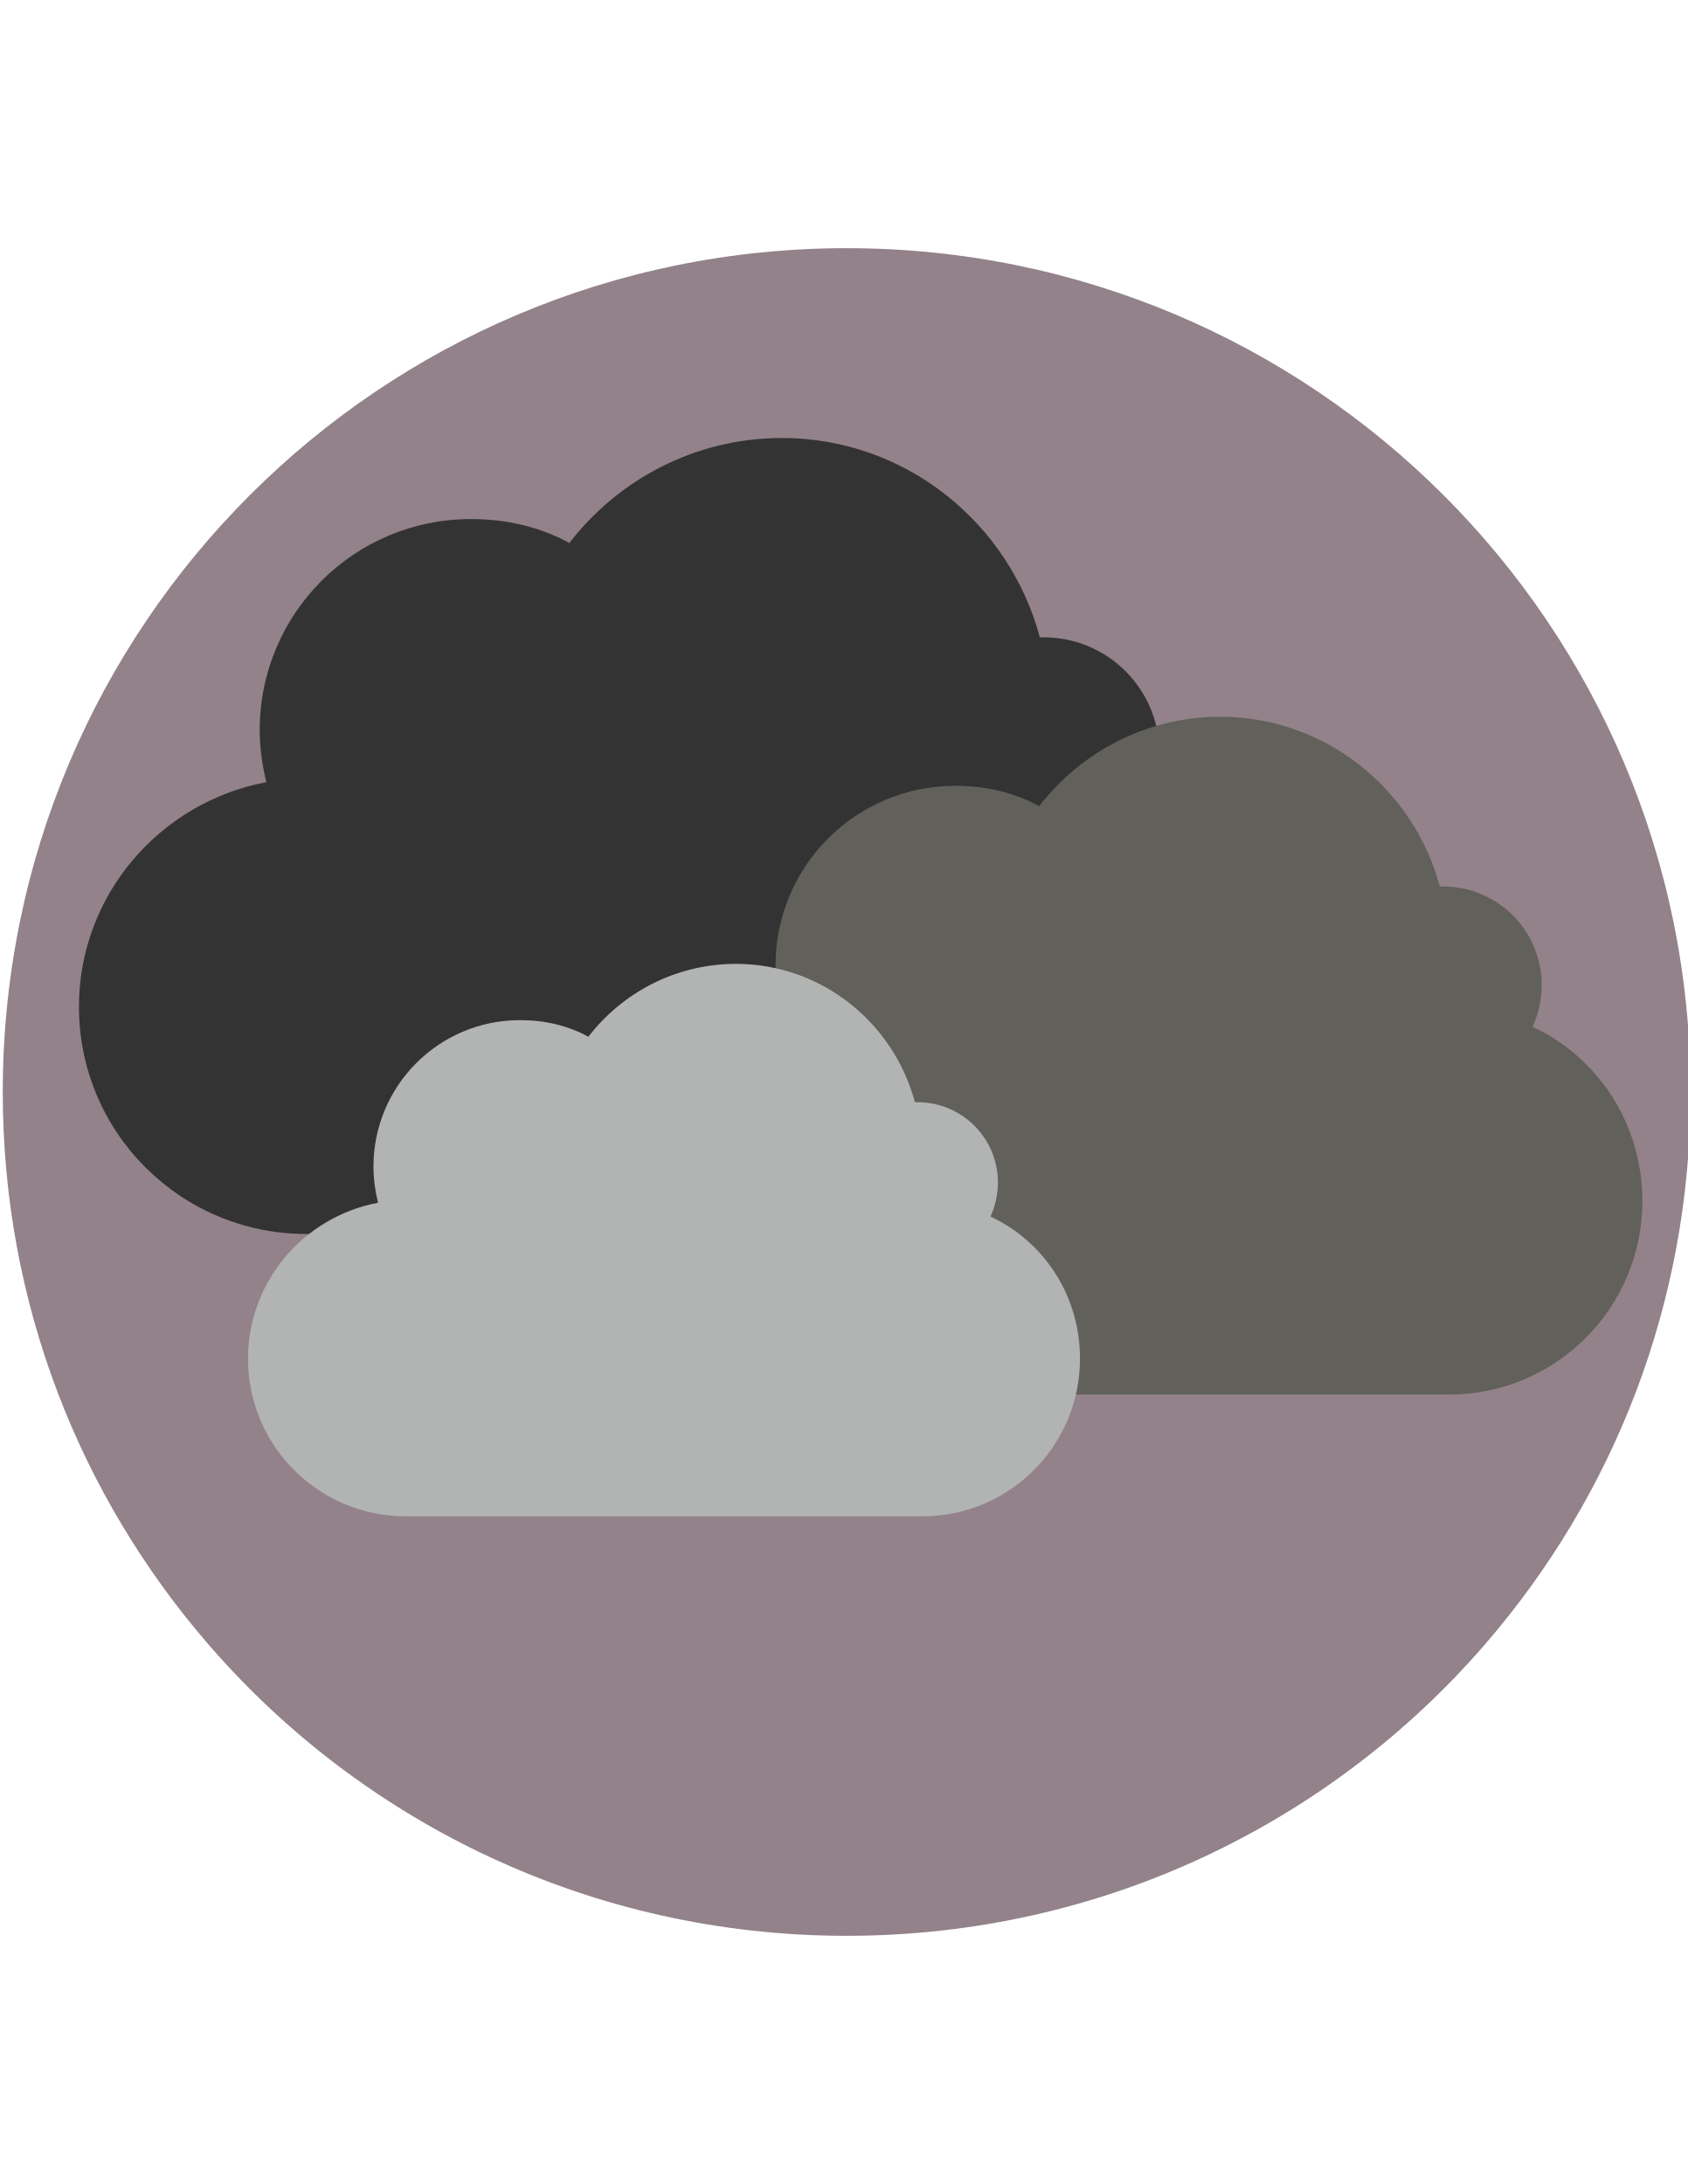
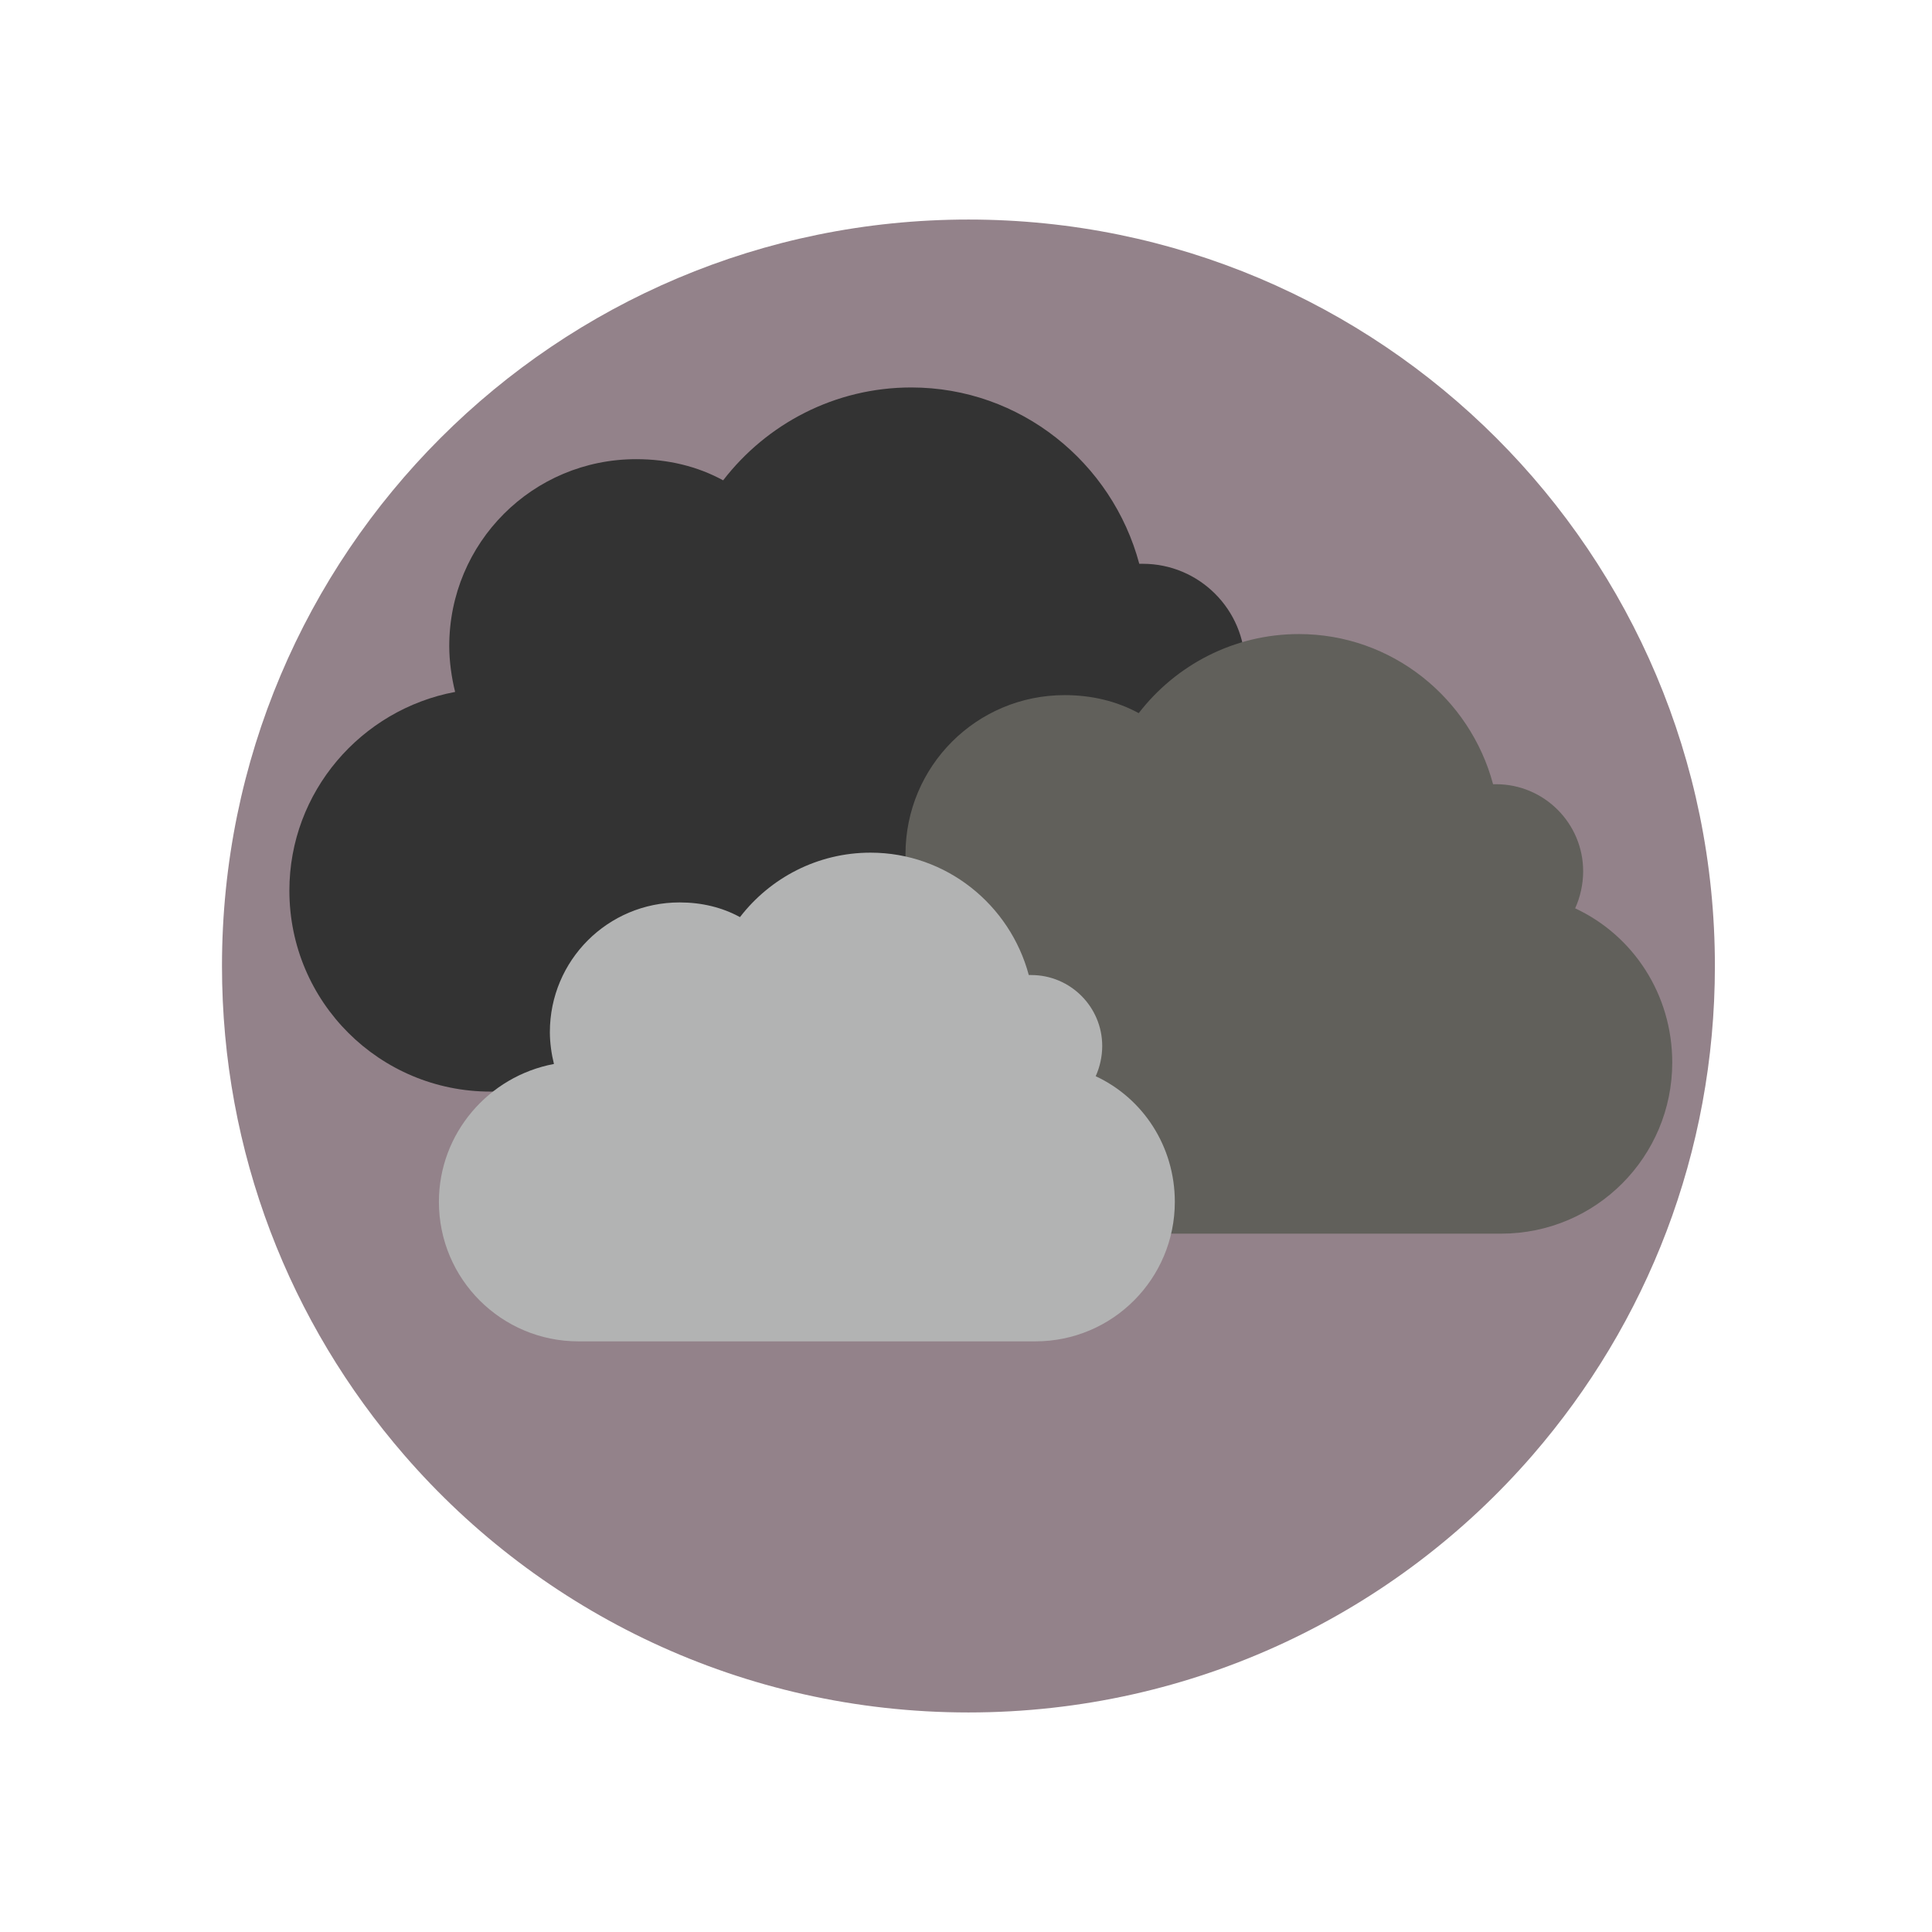
- <svg xmlns="http://www.w3.org/2000/svg" version="1.1" id="Layer_1" x="0px" y="0px" width="612px" height="792px" viewBox="0 0 612 792" enable-background="new 0 0 612 792" xml:space="preserve">
+ <svg xmlns="http://www.w3.org/2000/svg" version="1.1" id="Layer_1" x="0px" y="0px" width="160px" height="160px" viewBox="0 0 612 792" enable-background="new 0 0 612 792" xml:space="preserve">
  <g>
    <path fill="#93828A" d="M613,396c0,76.62-27.949,146.494-74.693,200.466C482.408,661.039,399.522,702,307,702   c-92.523,0-175.408-40.961-231.307-105.534C28.95,542.494,1,472.62,1,396C1,226.856,137.856,90,307,90S613,226.856,613,396z" />
    <path fill="#333333" d="M416.55,290.874c2.409-5.301,3.855-11.565,3.855-17.83c0-23.131-18.794-41.924-41.925-41.924   c-0.481,0-0.964,0-1.445,0c-11.084-41.443-48.671-72.284-93.486-72.284c-31.323,0-59.273,14.938-77.103,38.069   c-10.602-5.783-22.648-8.674-35.66-8.674c-42.406,0-76.621,34.214-76.621,76.62c0,6.265,0.964,13.011,2.41,18.794   c-38.551,7.229-67.947,40.96-67.947,81.439c0,45.78,37.106,82.403,82.403,82.403H380.89c45.78,0,82.403-37.105,82.403-82.403   C463.293,332.316,444.5,303.884,416.55,290.874z" />
    <path fill="#61605B" d="M555.714,372.361c2.052-4.514,3.283-9.848,3.283-15.183c0-19.696-16.004-35.699-35.7-35.699   c-0.41,0-0.821,0-1.23,0c-9.438-35.29-41.445-61.552-79.606-61.552c-26.673,0-50.473,12.721-65.656,32.417   c-9.027-4.924-19.285-7.386-30.364-7.386c-36.11,0-65.245,29.134-65.245,65.244c0,5.334,0.821,11.079,2.052,16.003   c-32.827,6.155-57.858,34.878-57.858,69.347c0,38.983,31.597,70.169,70.168,70.169h229.792c38.982,0,70.168-31.597,70.168-70.169   C595.517,407.65,579.514,383.439,555.714,372.361z" />
    <path fill="#B2B3B3" d="M359.165,441.179c1.673-3.679,2.677-8.027,2.677-12.375c0-16.055-13.045-29.098-29.099-29.098   c-0.334,0-0.669,0-1.003,0c-7.693-28.764-33.78-50.169-64.885-50.169c-21.74,0-41.138,10.368-53.514,26.422   c-7.358-4.014-15.719-6.021-24.75-6.021c-29.432,0-53.179,23.747-53.179,53.178c0,4.349,0.669,9.031,1.672,13.044   c-26.757,5.018-47.159,28.43-47.159,56.523c0,31.774,25.753,57.192,57.192,57.192h187.295c31.774,0,57.192-25.753,57.192-57.192   C391.607,469.942,378.564,450.209,359.165,441.179z" />
  </g>
</svg>
